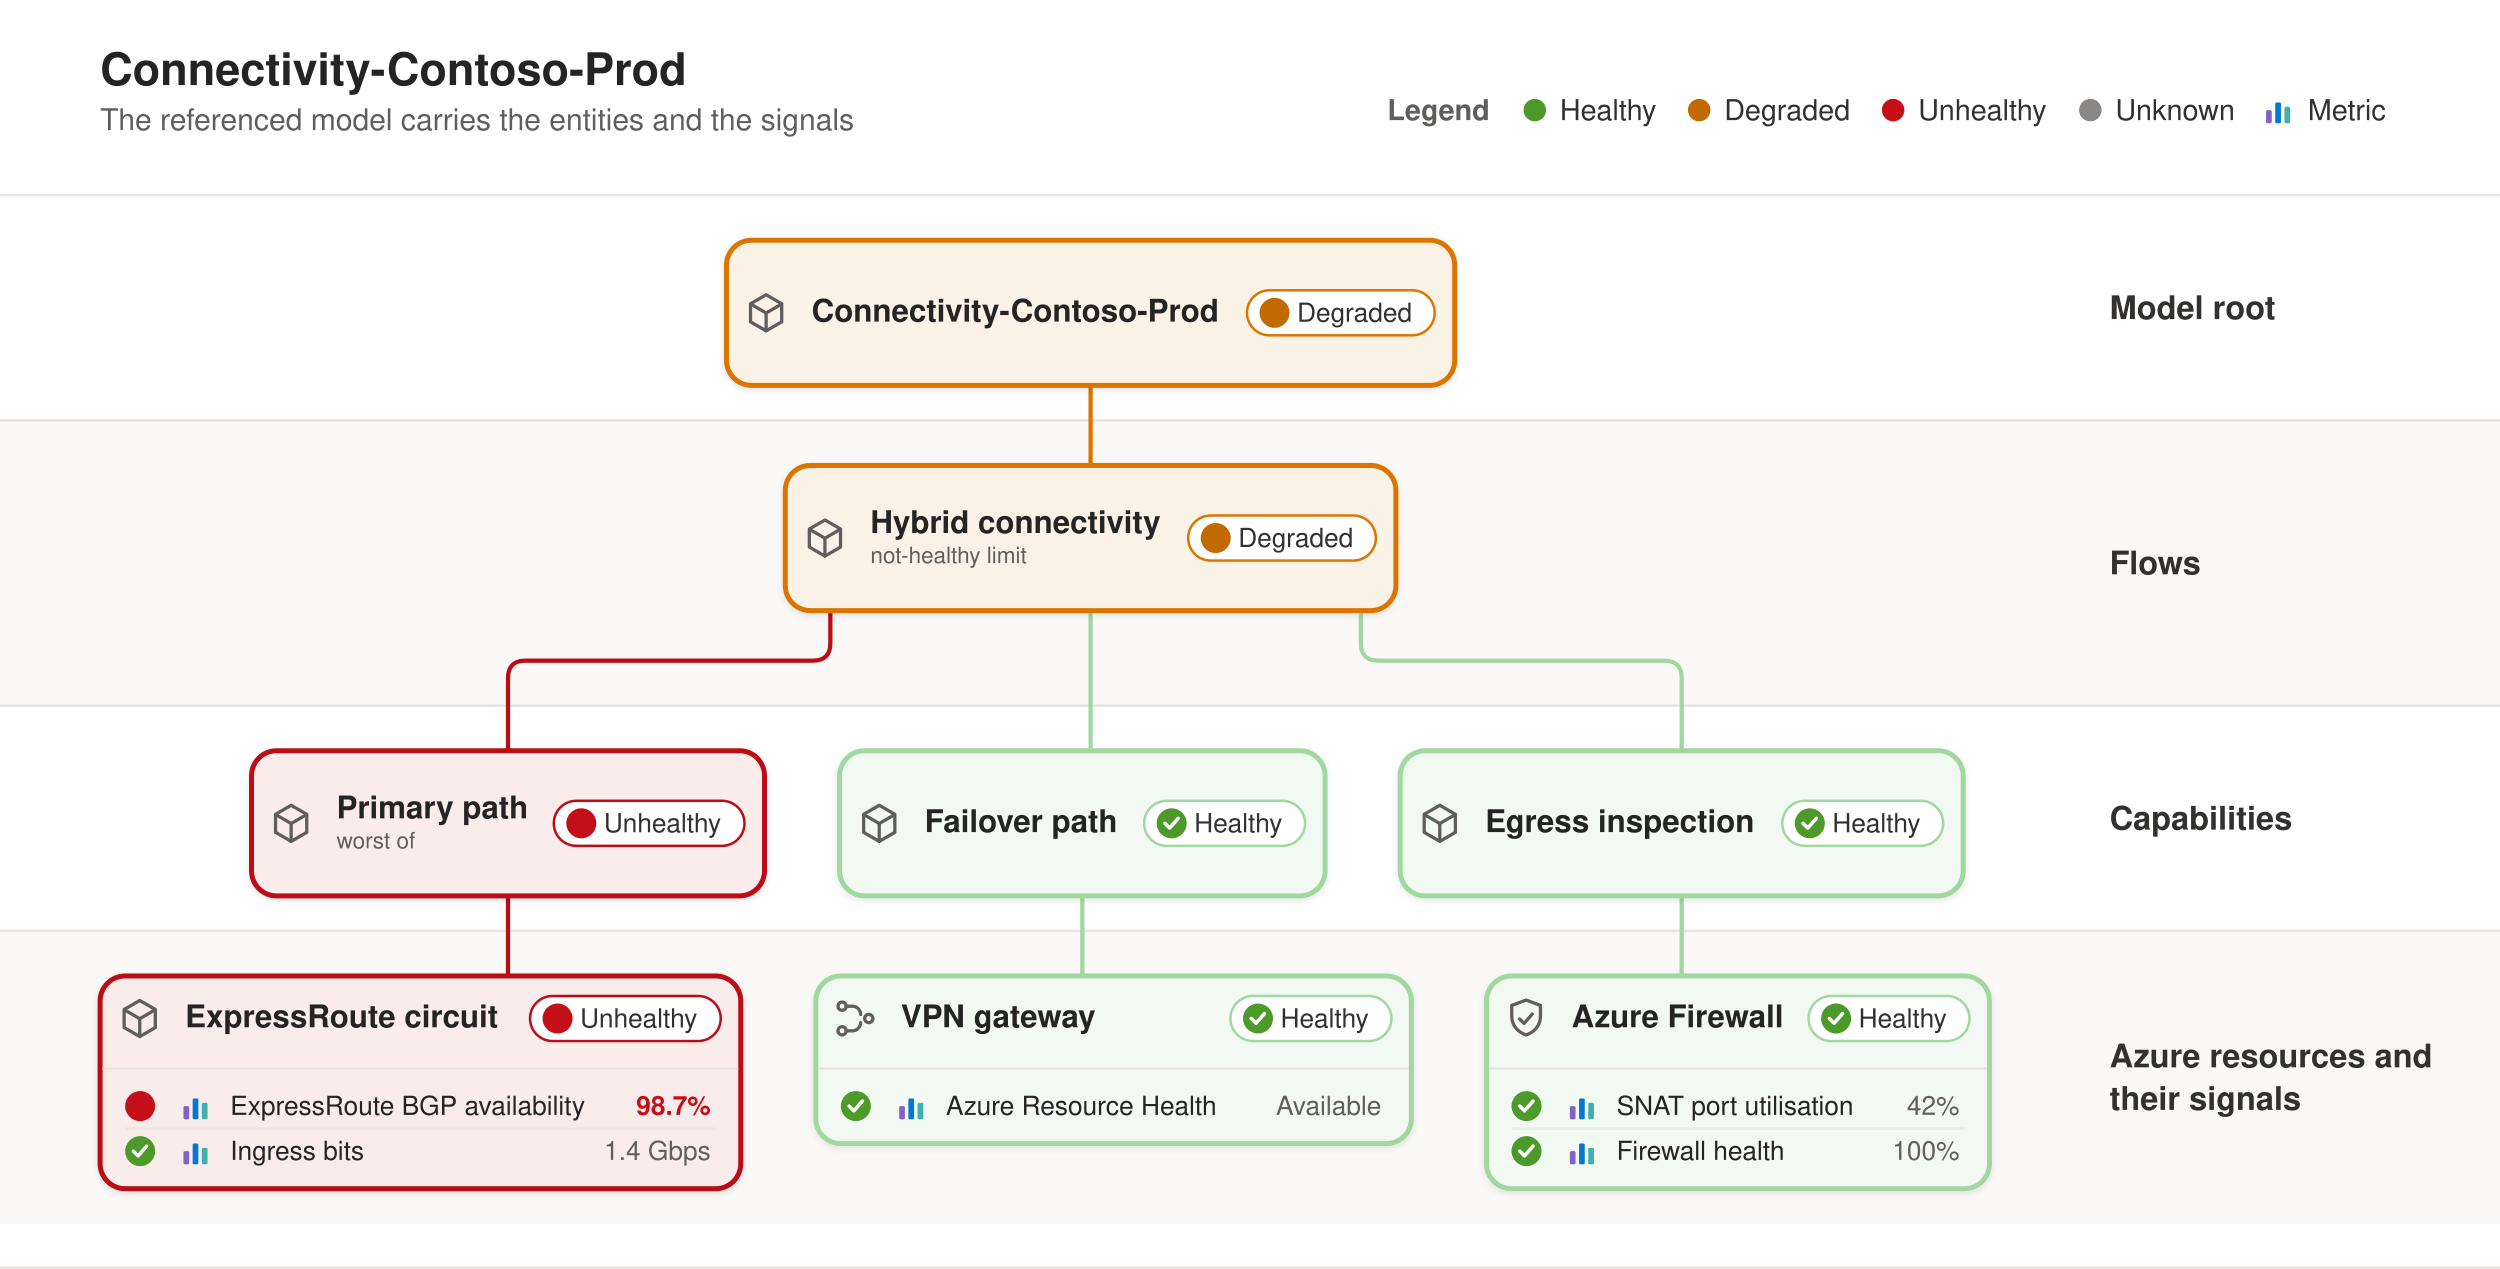
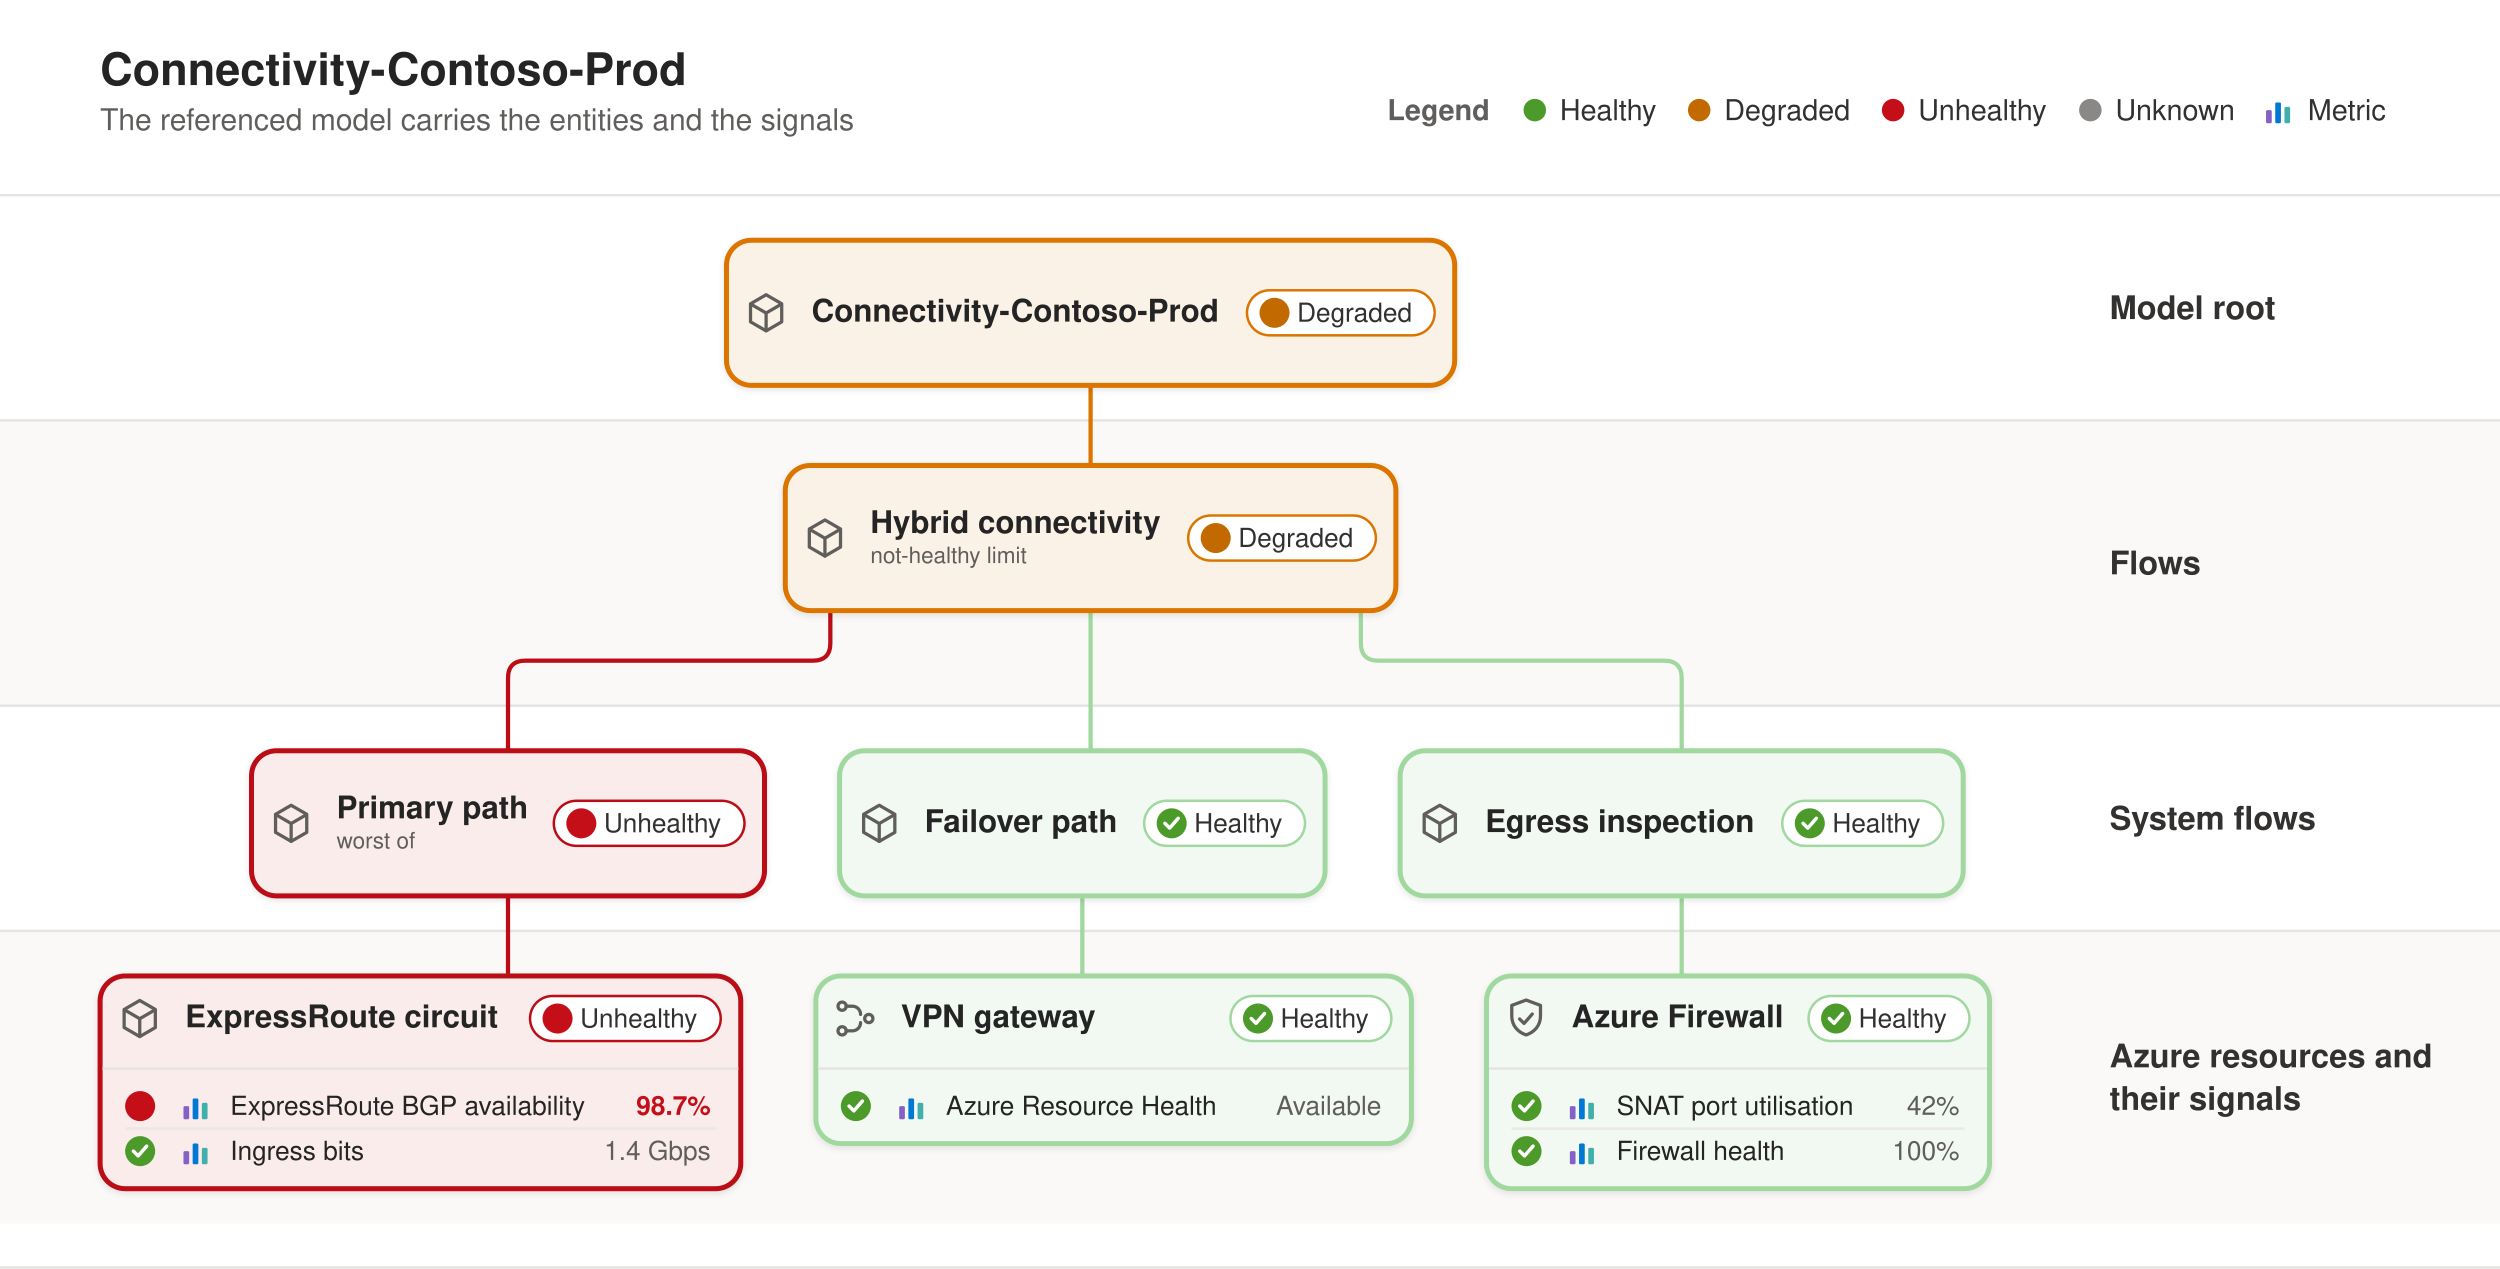
<svg xmlns="http://www.w3.org/2000/svg" width="999" height="507" viewBox="0 0 999 507" font-family="Segoe UI, -apple-system, BlinkMacSystemFont, Helvetica, Arial, sans-serif">
  <defs>
    <filter id="cs" x="-20%" y="-20%" width="140%" height="140%">
      <feDropShadow dx="0" dy="1" stdDeviation="1.3" flood-color="#000" flood-opacity="0.1" />
    </filter>
  </defs>
  <rect width="999" height="507" fill="#ffffff" />
  <rect x="0" y="78.0" width="999" height="90.0" fill="#ffffff" />
  <line x1="0" y1="78.0" x2="999" y2="78.0" stroke="#e6e4e2" />
  <text x="843.0" y="127.5" font-size="13" font-weight="700" fill="#323130">Model root</text>
  <rect x="0" y="168.0" width="999" height="114.0" fill="#faf9f8" />
  <line x1="0" y1="168.0" x2="999" y2="168.0" stroke="#e6e4e2" />
  <text x="843.0" y="229.5" font-size="13" font-weight="700" fill="#323130">Flows</text>
  <rect x="0" y="282.0" width="999" height="90.0" fill="#ffffff" />
  <line x1="0" y1="282.0" x2="999" y2="282.0" stroke="#e6e4e2" />
-   <text x="843.0" y="331.5" font-size="13" font-weight="700" fill="#323130">Capabilities</text>
+   <text x="843.0" y="331.5" font-size="13" font-weight="700" fill="#323130">System flows</text>
  <rect x="0" y="372.0" width="999" height="117.0" fill="#faf9f8" />
  <line x1="0" y1="372.0" x2="999" y2="372.0" stroke="#e6e4e2" />
  <text x="843.0" y="426.5" font-size="13" font-weight="700" fill="#323130">Azure resources and</text>
  <text x="843.0" y="443.5" font-size="13" font-weight="700" fill="#323130">their signals</text>
  <line x1="0" y1="506.5" x2="999" y2="506.5" stroke="#e6e4e2" />
  <text x="40" y="34" font-size="18" font-weight="700" fill="#242424">Connectivity-Contoso-Prod</text>
  <text x="40" y="52" font-size="12" fill="#605e5c">The referenced model carries the entities and the signals</text>
  <text x="595.3" y="48" font-size="11.5" font-weight="600" fill="#605e5c" text-anchor="end">Legend</text>
  <circle cx="613.3" cy="44" r="4.5" fill="#4c9a2a" />
  <text x="623.3" y="48" font-size="11.5" fill="#323130">Healthy</text>
  <circle cx="679.0" cy="44" r="4.5" fill="#c26a00" />
  <text x="689.0" y="48" font-size="11.5" fill="#323130">Degraded</text>
  <circle cx="756.5" cy="44" r="4.5" fill="#c50f18" />
  <text x="766.5" y="48" font-size="11.5" fill="#323130">Unhealthy</text>
  <circle cx="835.3" cy="44" r="4.5" fill="#8a8886" />
  <text x="845.3" y="48" font-size="11.5" fill="#323130">Unknown</text>
  <g transform="translate(904.2,37.0) scale(0.875)">
    <rect x="1.5" y="8" width="2.6" height="6" rx="0.6" fill="#8661c5" />
    <rect x="5.7" y="4.5" width="2.6" height="9.5" rx="0.6" fill="#0078D4" />
    <rect x="9.9" y="6.5" width="2.6" height="7.5" rx="0.6" fill="#3fb0ac" />
  </g>
  <text x="922.2" y="48" font-size="11.5" fill="#323130">Metric</text>
  <g transform="translate(40.0,0)">
    <g fill="none" stroke-linecap="butt" stroke-linejoin="round">
      <path d="M163.0 390.0 L163.0 358.0" stroke="#ba0d16" stroke-width="1.7" />
      <path d="M392.5 390.0 L392.5 358.0" stroke="#a0d8a0" stroke-width="1.7" />
      <path d="M632.0 390.0 L632.0 358.0" stroke="#a0d8a0" stroke-width="1.7" />
      <path d="M395.8 300.0 L395.8 244.0" stroke="#a0d8a0" stroke-width="1.7" />
      <path d="M632.0 300.0 L632.0 271.0 Q632.0 264.0 625.0 264.0 L510.8 264.0 Q503.8 264.0 503.8 257.0 L503.8 244.0" stroke="#a0d8a0" stroke-width="1.7" />
      <path d="M163.0 300.0 L163.0 271.0 Q163.0 264.0 170.0 264.0 L284.8 264.0 Q291.8 264.0 291.8 257.0 L291.8 244.0" stroke="#ba0d16" stroke-width="1.7" />
      <path d="M395.8 186.0 L395.8 154.0" stroke="#db7500" stroke-width="1.7" />
    </g>
    <g filter="url(#cs)">
      <rect x="0.0" y="390.0" width="256" height="85" rx="10" fill="#faeceb" stroke="#ba0d16" stroke-width="2" />
    </g>
    <g transform="translate(6.0,397.16) scale(0.82)">
      <path d="M12 3.2l7.6 4.4v8.8L12 20.8l-7.6-4.4V7.6z" fill="none" stroke="#605e5c" stroke-width="1.6" stroke-linecap="round" stroke-linejoin="round" />
      <path d="M4.6 7.8l7.4 4.3 7.4-4.3M12 12.1v8.6" fill="none" stroke="#605e5c" stroke-width="1.6" stroke-linecap="round" stroke-linejoin="round" />
    </g>
    <text x="34.0" y="410.5" font-size="12.5" font-weight="600" fill="#242424">ExpressRoute circuit</text>
    <rect x="171.8" y="398.00" width="76.2" height="18" rx="9" fill="#ffffff" stroke="#ba0d16" stroke-width="1" />
    <circle cx="182.8" cy="407.0" r="6" fill="#c50f18" />
    <text x="191.8" y="410.57" font-size="10.5" fill="#323130">Unhealthy</text>
    <line x1="1.0" y1="427.0" x2="255.0" y2="427.0" stroke="#e6e4e2" />
    <circle cx="16.0" cy="442.0" r="6" fill="#c50f18" />
    <g transform="translate(32.0,435.0) scale(0.875)">
      <rect x="1.5" y="8" width="2.6" height="6" rx="0.6" fill="#8661c5" />
      <rect x="5.7" y="4.5" width="2.6" height="9.5" rx="0.6" fill="#0078D4" />
      <rect x="9.9" y="6.5" width="2.6" height="7.5" rx="0.6" fill="#3fb0ac" />
    </g>
    <text x="52.0" y="445.5" font-size="10.5" fill="#242424">ExpressRoute BGP availability</text>
    <text x="244.0" y="445.5" font-size="10.5" font-weight="600" fill="#c50f18" text-anchor="end">98.7%</text>
    <line x1="10.0" y1="451.0" x2="246.0" y2="451.0" stroke="#e6e4e2" stroke-opacity="0.7" />
    <circle cx="16.0" cy="460.0" r="6" fill="#4c9a2a" />
    <path d="M13.3 460.0 l1.9 1.9 l3.4 -3.9" fill="none" stroke="#ffffff" stroke-width="1.4" stroke-linecap="round" stroke-linejoin="round" />
    <g transform="translate(32.0,453.0) scale(0.875)">
      <rect x="1.5" y="8" width="2.6" height="6" rx="0.6" fill="#8661c5" />
      <rect x="5.7" y="4.5" width="2.6" height="9.5" rx="0.6" fill="#0078D4" />
      <rect x="9.9" y="6.5" width="2.6" height="7.5" rx="0.6" fill="#3fb0ac" />
    </g>
    <text x="52.0" y="463.5" font-size="10.5" fill="#242424">Ingress bits</text>
    <text x="244.0" y="463.5" font-size="10.5" font-weight="400" fill="#605e5c" text-anchor="end">1.4 Gbps</text>
    <g filter="url(#cs)">
      <rect x="286.0" y="390.0" width="238" height="67" rx="10" fill="#f2f8f2" stroke="#a0d8a0" stroke-width="2" />
    </g>
    <g transform="translate(292.0,397.16) scale(0.82)">
      <circle cx="5.5" cy="6" r="2" fill="none" stroke="#605e5c" stroke-width="1.6" stroke-linecap="round" stroke-linejoin="round" />
      <circle cx="5.5" cy="18" r="2" fill="none" stroke="#605e5c" stroke-width="1.6" stroke-linecap="round" stroke-linejoin="round" />
      <circle cx="18.5" cy="12" r="2" fill="none" stroke="#605e5c" stroke-width="1.6" stroke-linecap="round" stroke-linejoin="round" />
      <path d="M7.5 6h3a4 4 0 0 1 4 4M7.5 18h3a4 4 0 0 0 4-4" fill="none" stroke="#605e5c" stroke-width="1.6" stroke-linecap="round" stroke-linejoin="round" />
    </g>
    <text x="320.0" y="410.5" font-size="12.5" font-weight="600" fill="#242424">VPN gateway</text>
    <rect x="451.7" y="398.00" width="64.3" height="18" rx="9" fill="#ffffff" stroke="#a0d8a0" stroke-width="1" />
    <circle cx="462.7" cy="407.0" r="6" fill="#4c9a2a" />
    <path d="M460.0 407.0 l1.9 1.9 l3.4 -3.9" fill="none" stroke="#ffffff" stroke-width="1.4" stroke-linecap="round" stroke-linejoin="round" />
    <text x="471.7" y="410.57" font-size="10.5" fill="#323130">Healthy</text>
    <line x1="287.0" y1="427.0" x2="523.0" y2="427.0" stroke="#e6e4e2" />
    <circle cx="302.0" cy="442.0" r="6" fill="#4c9a2a" />
    <path d="M299.3 442.0 l1.9 1.9 l3.4 -3.9" fill="none" stroke="#ffffff" stroke-width="1.4" stroke-linecap="round" stroke-linejoin="round" />
    <g transform="translate(318.0,435.0) scale(0.875)">
      <rect x="1.5" y="8" width="2.6" height="6" rx="0.6" fill="#8661c5" />
      <rect x="5.7" y="4.5" width="2.6" height="9.5" rx="0.6" fill="#0078D4" />
      <rect x="9.9" y="6.5" width="2.6" height="7.5" rx="0.6" fill="#3fb0ac" />
    </g>
    <text x="338.0" y="445.5" font-size="10.5" fill="#242424">Azure Resource Health</text>
    <text x="512.0" y="445.5" font-size="10.5" font-weight="400" fill="#605e5c" text-anchor="end">Available</text>
    <g filter="url(#cs)">
      <rect x="554.0" y="390.0" width="201" height="85" rx="10" fill="#f2f8f2" stroke="#a0d8a0" stroke-width="2" />
    </g>
    <g transform="translate(560.0,397.16) scale(0.82)">
      <path d="M12 3l7 2.6v5.2c0 4.6-3 7.9-7 9.2-4-1.3-7-4.6-7-9.2V5.6z" fill="none" stroke="#605e5c" stroke-width="1.6" stroke-linecap="round" stroke-linejoin="round" />
      <path d="M8.8 12.2l2.2 2.2 4-4.6" fill="none" stroke="#605e5c" stroke-width="1.6" stroke-linecap="round" stroke-linejoin="round" />
    </g>
    <text x="588.0" y="410.5" font-size="12.5" font-weight="600" fill="#242424">Azure Firewall</text>
    <rect x="682.7" y="398.00" width="64.3" height="18" rx="9" fill="#ffffff" stroke="#a0d8a0" stroke-width="1" />
    <circle cx="693.7" cy="407.0" r="6" fill="#4c9a2a" />
    <path d="M691.0 407.0 l1.9 1.9 l3.4 -3.9" fill="none" stroke="#ffffff" stroke-width="1.4" stroke-linecap="round" stroke-linejoin="round" />
    <text x="702.7" y="410.57" font-size="10.5" fill="#323130">Healthy</text>
    <line x1="555.0" y1="427.0" x2="754.0" y2="427.0" stroke="#e6e4e2" />
    <circle cx="570.0" cy="442.0" r="6" fill="#4c9a2a" />
    <path d="M567.3 442.0 l1.9 1.9 l3.4 -3.9" fill="none" stroke="#ffffff" stroke-width="1.4" stroke-linecap="round" stroke-linejoin="round" />
    <g transform="translate(586.0,435.0) scale(0.875)">
      <rect x="1.5" y="8" width="2.6" height="6" rx="0.6" fill="#8661c5" />
      <rect x="5.7" y="4.5" width="2.6" height="9.5" rx="0.6" fill="#0078D4" />
      <rect x="9.9" y="6.5" width="2.6" height="7.5" rx="0.6" fill="#3fb0ac" />
    </g>
    <text x="606.0" y="445.5" font-size="10.5" fill="#242424">SNAT port utilisation</text>
    <text x="743.0" y="445.5" font-size="10.5" font-weight="400" fill="#605e5c" text-anchor="end">42%</text>
    <line x1="564.0" y1="451.0" x2="745.0" y2="451.0" stroke="#e6e4e2" stroke-opacity="0.7" />
    <circle cx="570.0" cy="460.0" r="6" fill="#4c9a2a" />
    <path d="M567.3 460.0 l1.9 1.9 l3.4 -3.9" fill="none" stroke="#ffffff" stroke-width="1.4" stroke-linecap="round" stroke-linejoin="round" />
    <g transform="translate(586.0,453.0) scale(0.875)">
      <rect x="1.5" y="8" width="2.6" height="6" rx="0.6" fill="#8661c5" />
      <rect x="5.7" y="4.5" width="2.6" height="9.5" rx="0.6" fill="#0078D4" />
      <rect x="9.9" y="6.5" width="2.6" height="7.5" rx="0.6" fill="#3fb0ac" />
    </g>
    <text x="606.0" y="463.5" font-size="10.5" fill="#242424">Firewall health</text>
    <text x="743.0" y="463.5" font-size="10.5" font-weight="400" fill="#605e5c" text-anchor="end">100%</text>
    <g filter="url(#cs)">
      <rect x="60.5" y="300.0" width="205" height="58" rx="10" fill="#faeceb" stroke="#ba0d16" stroke-width="2" />
    </g>
    <g transform="translate(66.5,319.16) scale(0.82)">
      <path d="M12 3.2l7.6 4.4v8.8L12 20.8l-7.6-4.4V7.6z" fill="none" stroke="#605e5c" stroke-width="1.6" stroke-linecap="round" stroke-linejoin="round" />
      <path d="M4.6 7.8l7.4 4.3 7.4-4.3M12 12.1v8.6" fill="none" stroke="#605e5c" stroke-width="1.6" stroke-linecap="round" stroke-linejoin="round" />
    </g>
    <text x="94.5" y="327.0" font-size="12.5" font-weight="600" fill="#242424">Primary path</text>
    <text x="94.5" y="339.0" font-size="9" fill="#605e5c">worst of</text>
    <rect x="181.3" y="320.00" width="76.2" height="18" rx="9" fill="#ffffff" stroke="#ba0d16" stroke-width="1" />
    <circle cx="192.3" cy="329.0" r="6" fill="#c50f18" />
    <text x="201.3" y="332.57" font-size="10.5" fill="#323130">Unhealthy</text>
    <g filter="url(#cs)">
      <rect x="295.5" y="300.0" width="194" height="58" rx="10" fill="#f2f8f2" stroke="#a0d8a0" stroke-width="2" />
    </g>
    <g transform="translate(301.5,319.16) scale(0.82)">
      <path d="M12 3.2l7.6 4.4v8.8L12 20.8l-7.6-4.4V7.6z" fill="none" stroke="#605e5c" stroke-width="1.6" stroke-linecap="round" stroke-linejoin="round" />
      <path d="M4.6 7.8l7.4 4.3 7.4-4.3M12 12.1v8.6" fill="none" stroke="#605e5c" stroke-width="1.6" stroke-linecap="round" stroke-linejoin="round" />
    </g>
    <text x="329.5" y="332.5" font-size="12.5" font-weight="600" fill="#242424">Failover path</text>
    <rect x="417.2" y="320.00" width="64.3" height="18" rx="9" fill="#ffffff" stroke="#a0d8a0" stroke-width="1" />
    <circle cx="428.2" cy="329.0" r="6" fill="#4c9a2a" />
    <path d="M425.5 329.0 l1.9 1.9 l3.4 -3.9" fill="none" stroke="#ffffff" stroke-width="1.4" stroke-linecap="round" stroke-linejoin="round" />
    <text x="437.2" y="332.57" font-size="10.5" fill="#323130">Healthy</text>
    <g filter="url(#cs)">
      <rect x="519.5" y="300.0" width="225" height="58" rx="10" fill="#f2f8f2" stroke="#a0d8a0" stroke-width="2" />
    </g>
    <g transform="translate(525.5,319.16) scale(0.82)">
      <path d="M12 3.2l7.6 4.4v8.8L12 20.8l-7.6-4.4V7.6z" fill="none" stroke="#605e5c" stroke-width="1.6" stroke-linecap="round" stroke-linejoin="round" />
      <path d="M4.6 7.8l7.4 4.3 7.4-4.3M12 12.1v8.6" fill="none" stroke="#605e5c" stroke-width="1.6" stroke-linecap="round" stroke-linejoin="round" />
    </g>
    <text x="553.5" y="332.5" font-size="12.5" font-weight="600" fill="#242424">Egress inspection</text>
    <rect x="672.2" y="320.00" width="64.3" height="18" rx="9" fill="#ffffff" stroke="#a0d8a0" stroke-width="1" />
    <circle cx="683.2" cy="329.0" r="6" fill="#4c9a2a" />
    <path d="M680.5 329.0 l1.9 1.9 l3.4 -3.9" fill="none" stroke="#ffffff" stroke-width="1.4" stroke-linecap="round" stroke-linejoin="round" />
    <text x="692.2" y="332.57" font-size="10.5" fill="#323130">Healthy</text>
    <g filter="url(#cs)">
      <rect x="273.8" y="186.0" width="244" height="58" rx="10" fill="#fbf2e7" stroke="#db7500" stroke-width="2" />
    </g>
    <g transform="translate(279.8,205.16) scale(0.82)">
      <path d="M12 3.2l7.6 4.4v8.8L12 20.8l-7.6-4.4V7.6z" fill="none" stroke="#605e5c" stroke-width="1.6" stroke-linecap="round" stroke-linejoin="round" />
      <path d="M4.6 7.8l7.4 4.3 7.4-4.3M12 12.1v8.6" fill="none" stroke="#605e5c" stroke-width="1.6" stroke-linecap="round" stroke-linejoin="round" />
    </g>
    <text x="307.8" y="213.0" font-size="12.5" font-weight="600" fill="#242424">Hybrid connectivity</text>
    <text x="307.8" y="225.0" font-size="9" fill="#605e5c">not-healthy limit</text>
    <rect x="434.8" y="206.00" width="75.0" height="18" rx="9" fill="#ffffff" stroke="#db7500" stroke-width="1" />
    <circle cx="445.8" cy="215.0" r="6" fill="#c26a00" />
    <text x="454.8" y="218.57" font-size="10.5" fill="#323130">Degraded</text>
    <g filter="url(#cs)">
      <rect x="250.3" y="96.0" width="291" height="58" rx="10" fill="#fbf2e7" stroke="#db7500" stroke-width="2" />
    </g>
    <g transform="translate(256.3,115.16) scale(0.82)">
      <path d="M12 3.2l7.6 4.4v8.8L12 20.8l-7.6-4.4V7.6z" fill="none" stroke="#605e5c" stroke-width="1.6" stroke-linecap="round" stroke-linejoin="round" />
      <path d="M4.6 7.8l7.4 4.3 7.4-4.3M12 12.1v8.6" fill="none" stroke="#605e5c" stroke-width="1.6" stroke-linecap="round" stroke-linejoin="round" />
    </g>
    <text x="284.3" y="128.5" font-size="12.5" font-weight="600" fill="#242424">Connectivity-Contoso-Prod</text>
    <rect x="458.3" y="116.00" width="75.0" height="18" rx="9" fill="#ffffff" stroke="#db7500" stroke-width="1" />
    <circle cx="469.3" cy="125.0" r="6" fill="#c26a00" />
    <text x="478.3" y="128.57" font-size="10.5" fill="#323130">Degraded</text>
  </g>
</svg>
